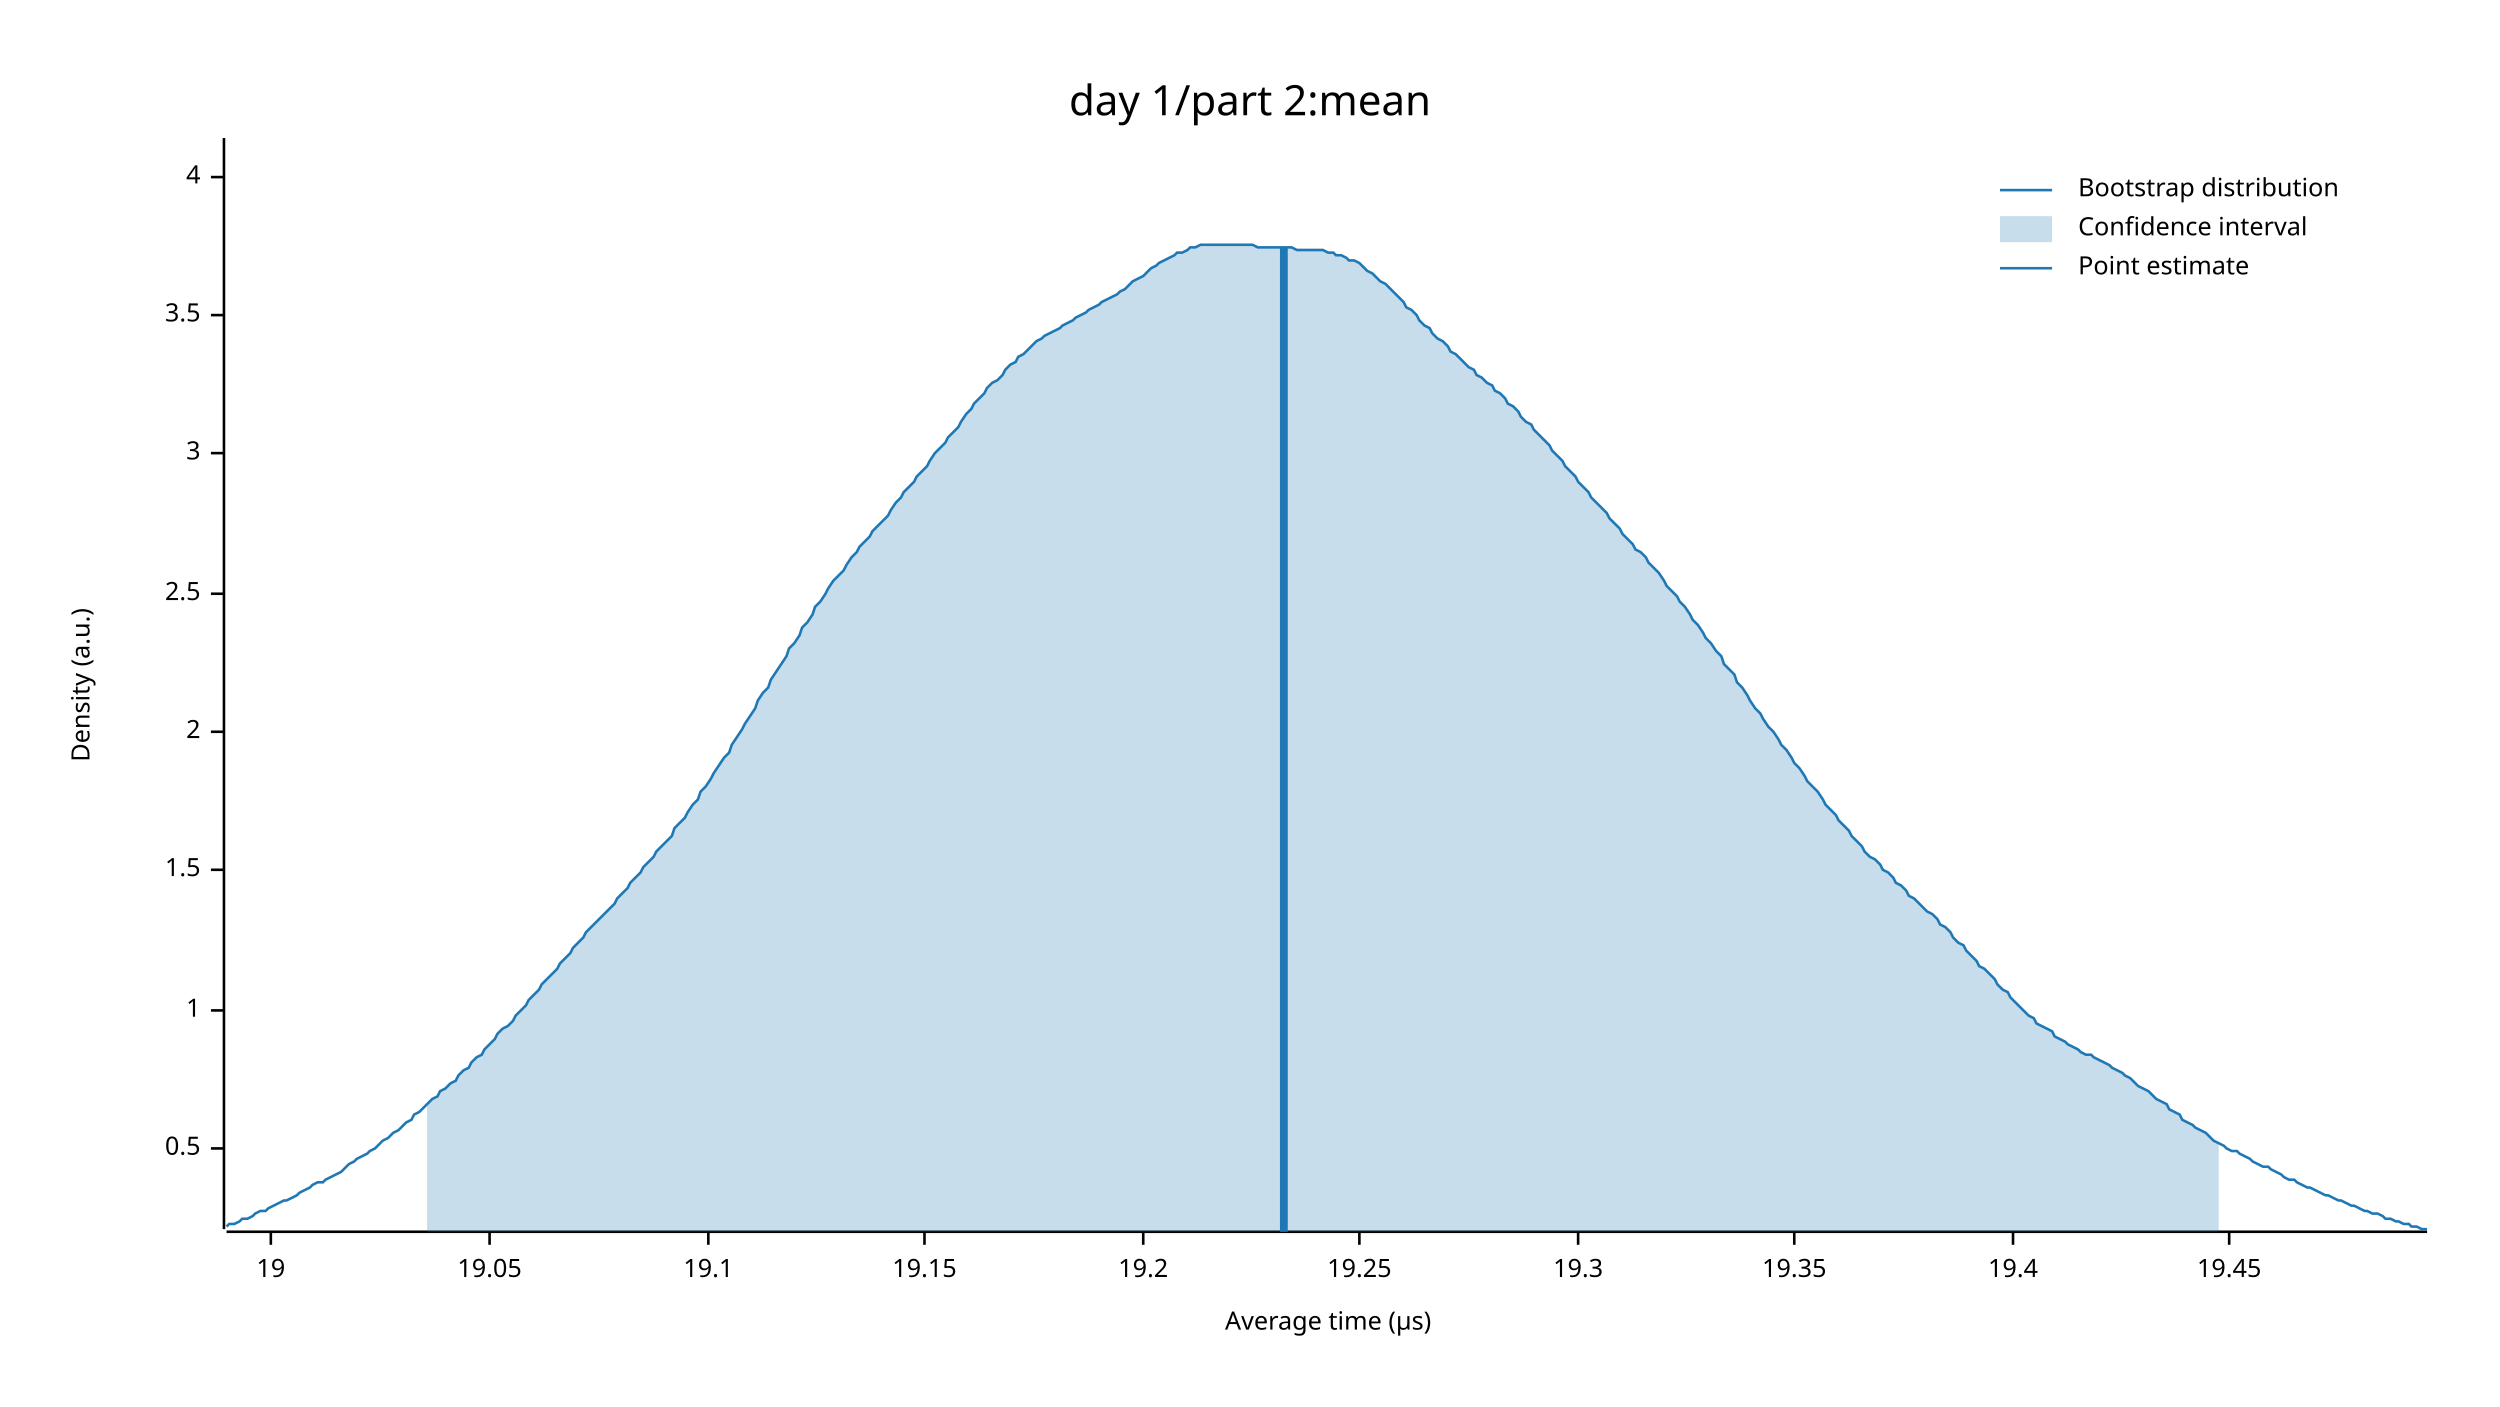
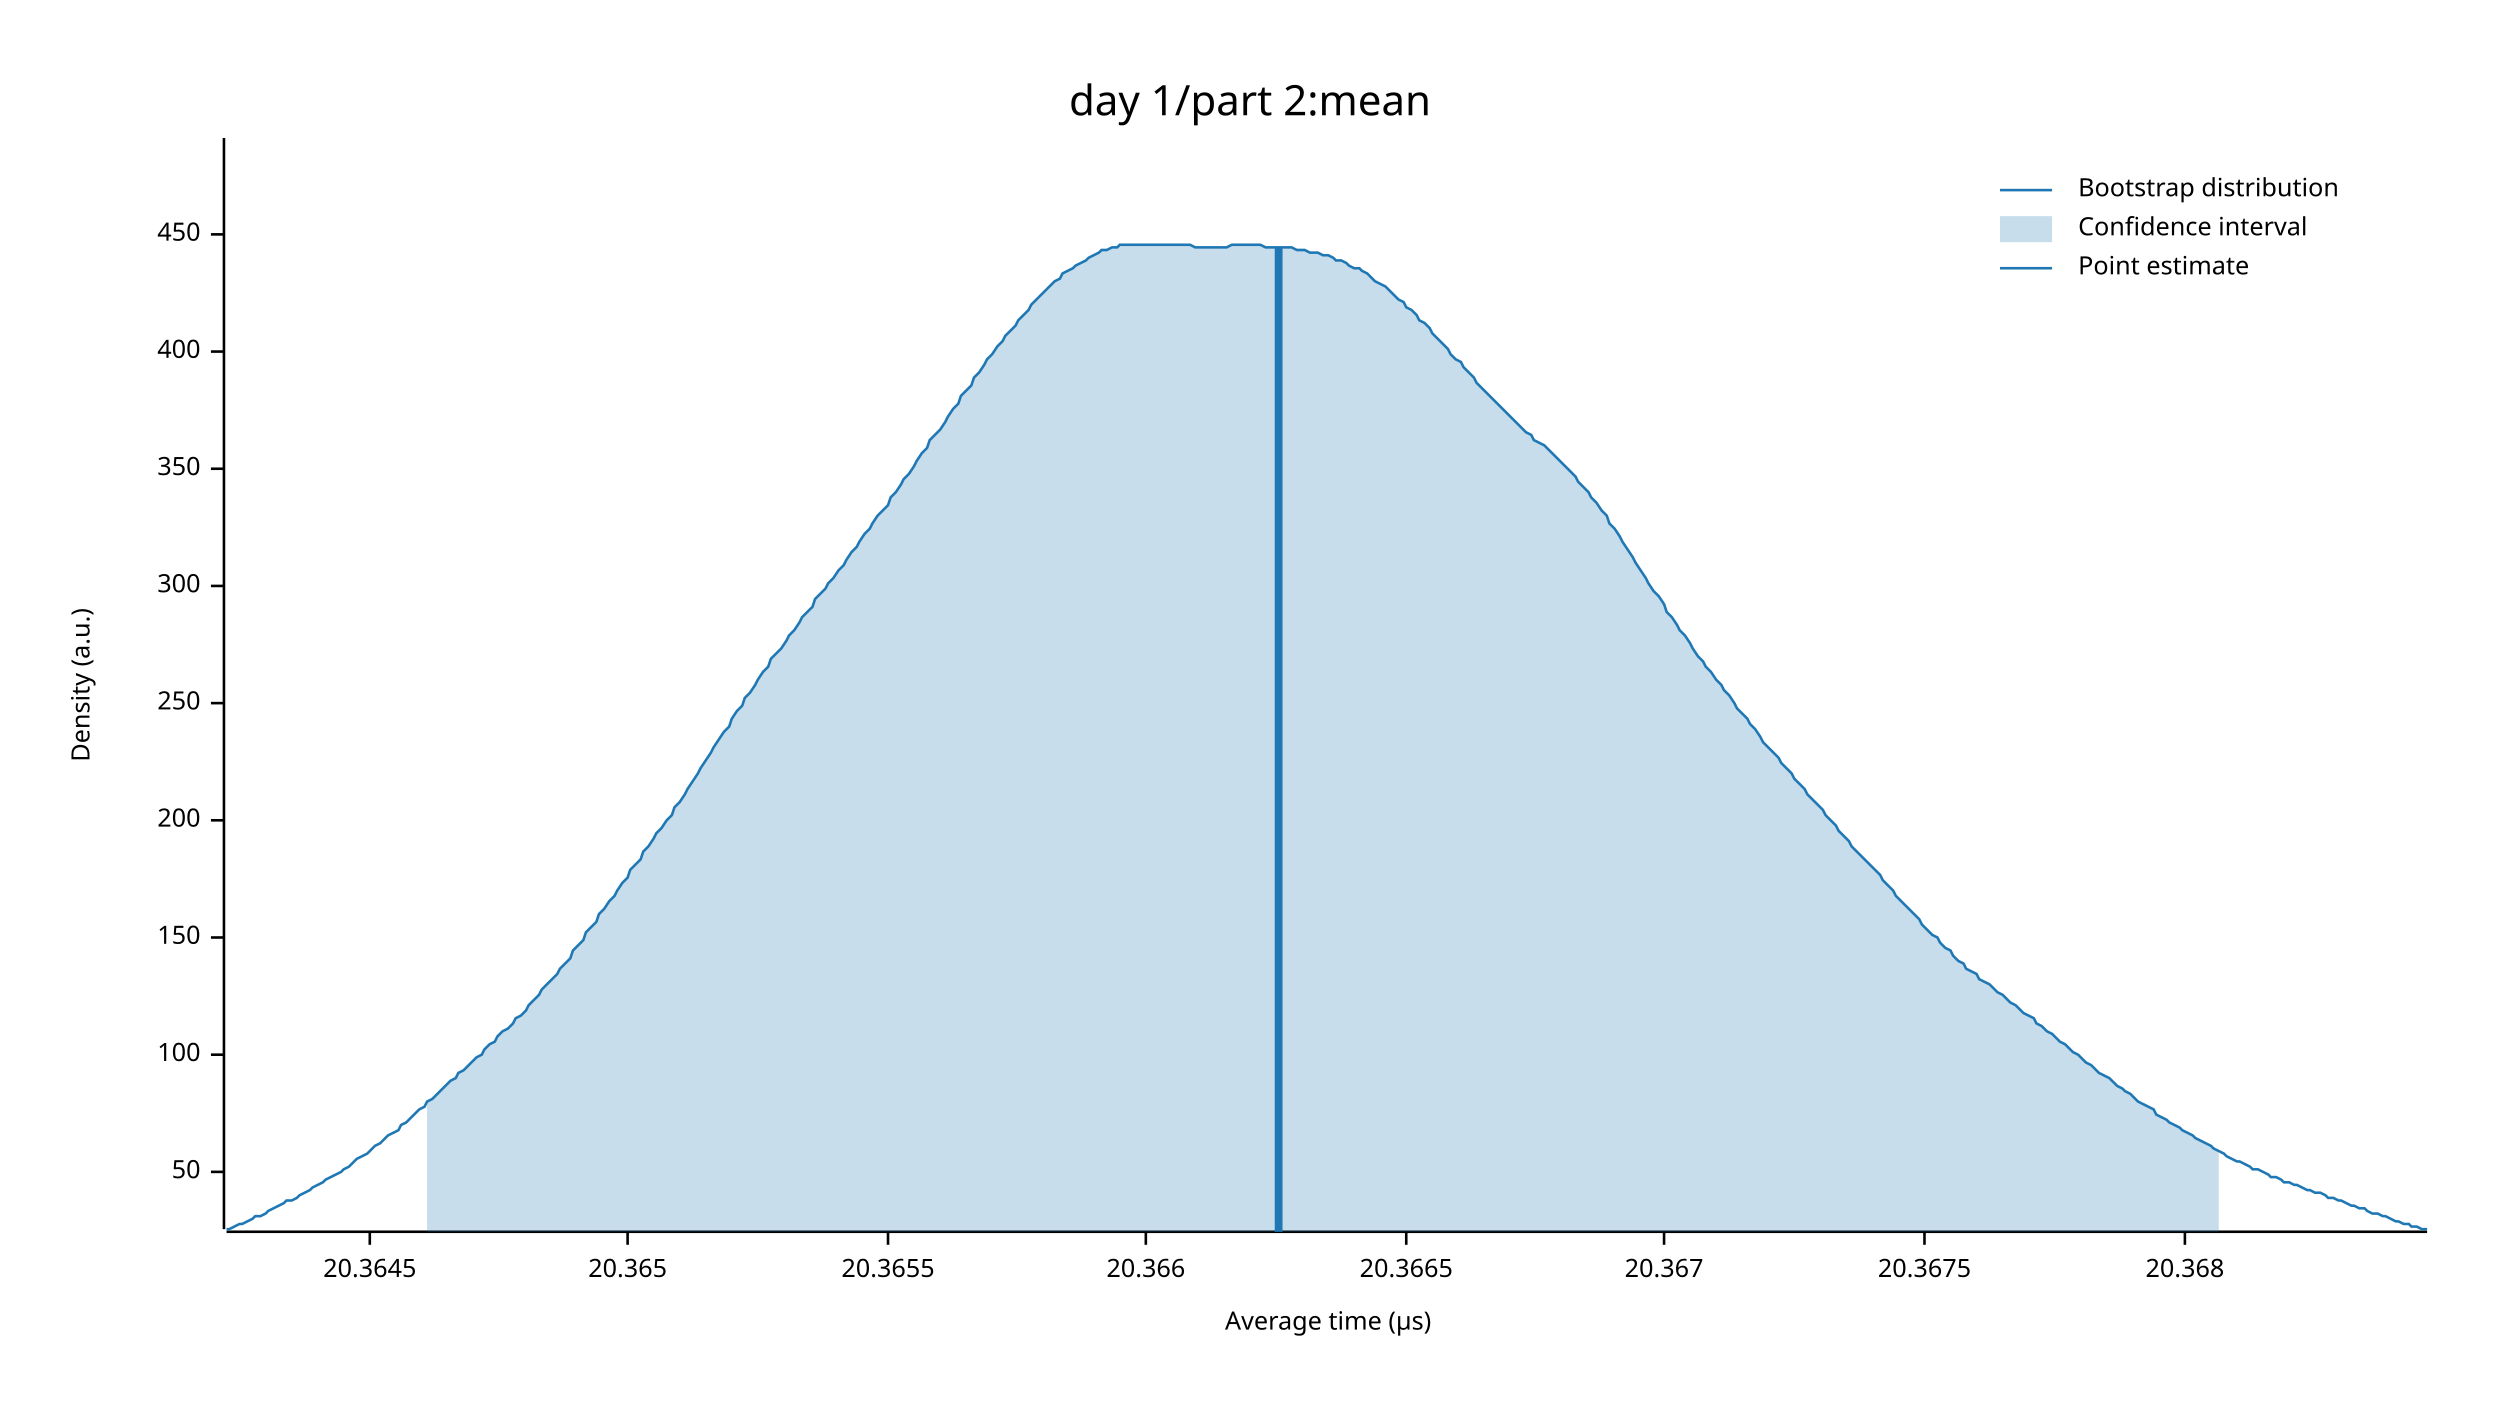
<svg xmlns="http://www.w3.org/2000/svg" width="960" height="540" viewBox="0 0 960 540">
  <text x="480" y="32" dy="0.76em" text-anchor="middle" font-family="sans-serif" font-size="16.129" opacity="1" fill="#000000">
day 1/part 2:mean
</text>
  <text x="27" y="263" dy="0.76em" text-anchor="middle" font-family="sans-serif" font-size="9.677" opacity="1" fill="#000000" transform="rotate(270, 27, 263)">
Density (a.u.)
</text>
  <text x="510" y="513" dy="-0.5ex" text-anchor="middle" font-family="sans-serif" font-size="9.677" opacity="1" fill="#000000">
Average time (µs)
</text>
  <polyline fill="none" opacity="1" stroke="#000000" stroke-width="1" points="86,53 86,472 " />
-   <text x="77" y="441" dy="0.5ex" text-anchor="end" font-family="sans-serif" font-size="9.677" opacity="1" fill="#000000">
- 0.5
+   <text x="77" y="450" dy="0.5ex" text-anchor="end" font-family="sans-serif" font-size="9.677" opacity="1" fill="#000000">
+ 50
</text>
-   <polyline fill="none" opacity="1" stroke="#000000" stroke-width="1" points="81,441 86,441 " />
-   <text x="77" y="388" dy="0.5ex" text-anchor="end" font-family="sans-serif" font-size="9.677" opacity="1" fill="#000000">
- 1
+   <polyline fill="none" opacity="1" stroke="#000000" stroke-width="1" points="81,450 86,450 " />
+   <text x="77" y="405" dy="0.5ex" text-anchor="end" font-family="sans-serif" font-size="9.677" opacity="1" fill="#000000">
+ 100
</text>
-   <polyline fill="none" opacity="1" stroke="#000000" stroke-width="1" points="81,388 86,388 " />
-   <text x="77" y="334" dy="0.5ex" text-anchor="end" font-family="sans-serif" font-size="9.677" opacity="1" fill="#000000">
- 1.5
+   <polyline fill="none" opacity="1" stroke="#000000" stroke-width="1" points="81,405 86,405 " />
+   <text x="77" y="360" dy="0.5ex" text-anchor="end" font-family="sans-serif" font-size="9.677" opacity="1" fill="#000000">
+ 150
</text>
-   <polyline fill="none" opacity="1" stroke="#000000" stroke-width="1" points="81,334 86,334 " />
-   <text x="77" y="281" dy="0.5ex" text-anchor="end" font-family="sans-serif" font-size="9.677" opacity="1" fill="#000000">
- 2
+   <polyline fill="none" opacity="1" stroke="#000000" stroke-width="1" points="81,360 86,360 " />
+   <text x="77" y="315" dy="0.5ex" text-anchor="end" font-family="sans-serif" font-size="9.677" opacity="1" fill="#000000">
+ 200
</text>
-   <polyline fill="none" opacity="1" stroke="#000000" stroke-width="1" points="81,281 86,281 " />
-   <text x="77" y="228" dy="0.5ex" text-anchor="end" font-family="sans-serif" font-size="9.677" opacity="1" fill="#000000">
- 2.5
+   <polyline fill="none" opacity="1" stroke="#000000" stroke-width="1" points="81,315 86,315 " />
+   <text x="77" y="270" dy="0.5ex" text-anchor="end" font-family="sans-serif" font-size="9.677" opacity="1" fill="#000000">
+ 250
</text>
-   <polyline fill="none" opacity="1" stroke="#000000" stroke-width="1" points="81,228 86,228 " />
-   <text x="77" y="174" dy="0.5ex" text-anchor="end" font-family="sans-serif" font-size="9.677" opacity="1" fill="#000000">
- 3
+   <polyline fill="none" opacity="1" stroke="#000000" stroke-width="1" points="81,270 86,270 " />
+   <text x="77" y="225" dy="0.5ex" text-anchor="end" font-family="sans-serif" font-size="9.677" opacity="1" fill="#000000">
+ 300
</text>
-   <polyline fill="none" opacity="1" stroke="#000000" stroke-width="1" points="81,174 86,174 " />
-   <text x="77" y="121" dy="0.5ex" text-anchor="end" font-family="sans-serif" font-size="9.677" opacity="1" fill="#000000">
- 3.5
+   <polyline fill="none" opacity="1" stroke="#000000" stroke-width="1" points="81,225 86,225 " />
+   <text x="77" y="180" dy="0.5ex" text-anchor="end" font-family="sans-serif" font-size="9.677" opacity="1" fill="#000000">
+ 350
</text>
-   <polyline fill="none" opacity="1" stroke="#000000" stroke-width="1" points="81,121 86,121 " />
-   <text x="77" y="68" dy="0.5ex" text-anchor="end" font-family="sans-serif" font-size="9.677" opacity="1" fill="#000000">
- 4
+   <polyline fill="none" opacity="1" stroke="#000000" stroke-width="1" points="81,180 86,180 " />
+   <text x="77" y="135" dy="0.5ex" text-anchor="end" font-family="sans-serif" font-size="9.677" opacity="1" fill="#000000">
+ 400
</text>
-   <polyline fill="none" opacity="1" stroke="#000000" stroke-width="1" points="81,68 86,68 " />
+   <polyline fill="none" opacity="1" stroke="#000000" stroke-width="1" points="81,135 86,135 " />
+   <text x="77" y="90" dy="0.5ex" text-anchor="end" font-family="sans-serif" font-size="9.677" opacity="1" fill="#000000">
+ 450
+ </text>
+   <polyline fill="none" opacity="1" stroke="#000000" stroke-width="1" points="81,90 86,90 " />
  <polyline fill="none" opacity="1" stroke="#000000" stroke-width="1" points="87,473 932,473 " />
-   <text x="104" y="483" dy="0.76em" text-anchor="middle" font-family="sans-serif" font-size="9.677" opacity="1" fill="#000000">
- 19
+   <text x="142" y="483" dy="0.76em" text-anchor="middle" font-family="sans-serif" font-size="9.677" opacity="1" fill="#000000">
+ 20.3645
</text>
-   <polyline fill="none" opacity="1" stroke="#000000" stroke-width="1" points="104,473 104,478 " />
-   <text x="188" y="483" dy="0.76em" text-anchor="middle" font-family="sans-serif" font-size="9.677" opacity="1" fill="#000000">
- 19.05
+   <polyline fill="none" opacity="1" stroke="#000000" stroke-width="1" points="142,473 142,478 " />
+   <text x="241" y="483" dy="0.76em" text-anchor="middle" font-family="sans-serif" font-size="9.677" opacity="1" fill="#000000">
+ 20.365
</text>
-   <polyline fill="none" opacity="1" stroke="#000000" stroke-width="1" points="188,473 188,478 " />
-   <text x="272" y="483" dy="0.76em" text-anchor="middle" font-family="sans-serif" font-size="9.677" opacity="1" fill="#000000">
- 19.1
+   <polyline fill="none" opacity="1" stroke="#000000" stroke-width="1" points="241,473 241,478 " />
+   <text x="341" y="483" dy="0.76em" text-anchor="middle" font-family="sans-serif" font-size="9.677" opacity="1" fill="#000000">
+ 20.3655
</text>
-   <polyline fill="none" opacity="1" stroke="#000000" stroke-width="1" points="272,473 272,478 " />
-   <text x="355" y="483" dy="0.76em" text-anchor="middle" font-family="sans-serif" font-size="9.677" opacity="1" fill="#000000">
- 19.15
+   <polyline fill="none" opacity="1" stroke="#000000" stroke-width="1" points="341,473 341,478 " />
+   <text x="440" y="483" dy="0.76em" text-anchor="middle" font-family="sans-serif" font-size="9.677" opacity="1" fill="#000000">
+ 20.366
</text>
-   <polyline fill="none" opacity="1" stroke="#000000" stroke-width="1" points="355,473 355,478 " />
-   <text x="439" y="483" dy="0.76em" text-anchor="middle" font-family="sans-serif" font-size="9.677" opacity="1" fill="#000000">
- 19.2
+   <polyline fill="none" opacity="1" stroke="#000000" stroke-width="1" points="440,473 440,478 " />
+   <text x="540" y="483" dy="0.76em" text-anchor="middle" font-family="sans-serif" font-size="9.677" opacity="1" fill="#000000">
+ 20.3665
</text>
-   <polyline fill="none" opacity="1" stroke="#000000" stroke-width="1" points="439,473 439,478 " />
-   <text x="522" y="483" dy="0.76em" text-anchor="middle" font-family="sans-serif" font-size="9.677" opacity="1" fill="#000000">
- 19.25
+   <polyline fill="none" opacity="1" stroke="#000000" stroke-width="1" points="540,473 540,478 " />
+   <text x="639" y="483" dy="0.76em" text-anchor="middle" font-family="sans-serif" font-size="9.677" opacity="1" fill="#000000">
+ 20.367
</text>
-   <polyline fill="none" opacity="1" stroke="#000000" stroke-width="1" points="522,473 522,478 " />
-   <text x="606" y="483" dy="0.76em" text-anchor="middle" font-family="sans-serif" font-size="9.677" opacity="1" fill="#000000">
- 19.3
+   <polyline fill="none" opacity="1" stroke="#000000" stroke-width="1" points="639,473 639,478 " />
+   <text x="739" y="483" dy="0.76em" text-anchor="middle" font-family="sans-serif" font-size="9.677" opacity="1" fill="#000000">
+ 20.3675
</text>
-   <polyline fill="none" opacity="1" stroke="#000000" stroke-width="1" points="606,473 606,478 " />
-   <text x="689" y="483" dy="0.76em" text-anchor="middle" font-family="sans-serif" font-size="9.677" opacity="1" fill="#000000">
- 19.35
+   <polyline fill="none" opacity="1" stroke="#000000" stroke-width="1" points="739,473 739,478 " />
+   <text x="839" y="483" dy="0.76em" text-anchor="middle" font-family="sans-serif" font-size="9.677" opacity="1" fill="#000000">
+ 20.368
</text>
-   <polyline fill="none" opacity="1" stroke="#000000" stroke-width="1" points="689,473 689,478 " />
-   <text x="773" y="483" dy="0.76em" text-anchor="middle" font-family="sans-serif" font-size="9.677" opacity="1" fill="#000000">
- 19.4
- </text>
-   <polyline fill="none" opacity="1" stroke="#000000" stroke-width="1" points="773,473 773,478 " />
-   <text x="856" y="483" dy="0.76em" text-anchor="middle" font-family="sans-serif" font-size="9.677" opacity="1" fill="#000000">
- 19.45
- </text>
-   <polyline fill="none" opacity="1" stroke="#000000" stroke-width="1" points="856,473 856,478 " />
-   <polyline fill="none" opacity="1" stroke="#1F78B4" stroke-width="1" points="87,471 88,470 90,470 92,469 93,468 95,468 97,467 98,466 100,465 102,465 103,464 105,463 107,462 109,461 110,461 112,460 114,459 115,458 117,457 119,456 120,455 122,454 124,454 125,453 127,452 129,451 131,450 132,449 134,447 136,446 137,445 139,444 141,443 142,442 144,441 146,439 147,438 149,437 151,435 153,434 154,433 156,431 158,430 159,428 161,427 163,425 164,424 166,422 168,421 169,419 171,418 173,416 175,415 176,413 178,411 180,410 181,408 183,406 185,405 186,403 188,401 190,399 191,397 193,395 195,394 197,392 198,390 200,388 202,386 203,384 205,382 207,380 208,378 210,376 212,374 214,372 215,370 217,368 219,366 220,364 222,362 224,360 225,358 227,356 229,354 230,353 232,351 234,349 236,347 237,345 239,343 241,341 242,339 244,337 246,335 247,333 249,331 251,329 252,327 254,325 256,323 258,321 259,318 261,316 263,314 264,312 266,309 268,307 269,304 271,302 273,299 274,297 276,294 278,291 280,289 281,286 283,283 285,280 286,278 288,275 290,272 291,269 293,266 295,264 296,261 298,258 300,255 302,252 303,249 305,247 307,244 308,241 310,239 312,236 313,233 315,231 317,228 318,226 320,223 322,221 324,219 325,217 327,214 329,212 330,210 332,208 334,206 335,204 337,202 339,200 341,198 342,196 344,193 346,191 347,189 349,187 351,185 352,183 354,181 356,179 357,177 359,174 361,172 363,170 364,168 366,166 368,164 369,162 371,159 373,157 374,155 376,153 378,151 379,149 381,147 383,146 385,144 386,142 388,140 390,139 391,137 393,136 395,134 396,133 398,131 400,130 401,129 403,128 405,127 407,126 408,125 410,124 412,123 413,122 415,121 417,120 418,119 420,118 422,117 423,116 425,115 427,114 429,113 430,112 432,111 434,109 435,108 437,107 439,106 440,105 442,103 444,102 445,101 447,100 449,99 451,98 452,97 454,97 456,96 457,95 459,95 461,94 462,94 464,94 466,94 468,94 469,94 471,94 473,94 474,94 476,94 478,94 479,94 481,94 483,95 484,95 486,95 488,95 490,95 491,95 493,95 495,95 496,95 498,96 500,96 501,96 503,96 505,96 506,96 508,96 510,97 512,97 513,98 515,98 517,99 518,100 520,100 522,101 523,102 525,104 527,105 528,106 530,108 532,109 534,111 535,112 537,114 539,116 540,118 542,119 544,121 545,123 547,125 549,126 550,128 552,130 554,131 556,133 557,135 559,136 561,138 562,139 564,141 566,142 567,144 569,145 571,147 573,148 574,150 576,151 578,153 579,155 581,156 583,158 584,160 586,162 588,163 589,165 591,167 593,169 595,171 596,173 598,175 600,177 601,179 603,181 605,183 606,185 608,187 610,189 611,191 613,193 615,195 617,197 618,199 620,201 622,203 623,205 625,207 627,209 628,211 630,212 632,214 633,216 635,218 637,220 639,223 640,225 642,227 644,229 645,231 647,233 649,236 650,238 652,240 654,243 655,245 657,247 659,250 661,252 662,255 664,257 666,259 667,262 669,264 671,267 672,269 674,272 676,274 677,276 679,279 681,281 683,284 684,286 686,288 688,291 689,293 691,295 693,298 694,300 696,302 698,304 700,307 701,309 703,311 705,313 706,315 708,317 710,319 711,321 713,323 715,325 716,327 718,329 720,330 722,332 723,334 725,335 727,337 728,339 730,340 732,342 733,344 735,345 737,347 738,348 740,350 742,351 744,353 745,355 747,356 749,358 750,360 752,362 754,363 755,365 757,367 759,369 760,371 762,372 764,374 766,376 767,378 769,380 771,381 772,383 774,385 776,387 777,388 779,390 781,391 782,393 784,394 786,395 788,396 789,398 791,399 793,400 794,401 796,402 798,403 799,404 801,405 803,405 804,406 806,407 808,408 810,409 811,410 813,411 815,412 816,413 818,414 820,416 821,417 823,418 825,419 827,421 828,422 830,423 832,424 833,426 835,427 837,428 838,430 840,431 842,432 843,433 845,434 847,435 849,437 850,438 852,439 854,440 855,441 857,442 859,442 860,443 862,444 864,445 865,446 867,447 869,448 871,448 872,449 874,450 876,451 877,452 879,453 881,453 882,454 884,455 886,456 887,456 889,457 891,458 893,459 894,459 896,460 898,461 899,461 901,462 903,463 904,463 906,464 908,465 909,465 911,466 913,466 915,467 916,468 918,468 920,469 921,469 923,470 925,470 926,471 928,471 930,472 932,472 " />
-   <polygon opacity="0.25" fill="#1F78B4" points="164,424 166,422 168,421 169,419 171,418 173,416 175,415 176,413 178,411 180,410 181,408 183,406 185,405 186,403 188,401 190,399 191,397 193,395 195,394 197,392 198,390 200,388 202,386 203,384 205,382 207,380 208,378 210,376 212,374 214,372 215,370 217,368 219,366 220,364 222,362 224,360 225,358 227,356 229,354 230,353 232,351 234,349 236,347 237,345 239,343 241,341 242,339 244,337 246,335 247,333 249,331 251,329 252,327 254,325 256,323 258,321 259,318 261,316 263,314 264,312 266,309 268,307 269,304 271,302 273,299 274,297 276,294 278,291 280,289 281,286 283,283 285,280 286,278 288,275 290,272 291,269 293,266 295,264 296,261 298,258 300,255 302,252 303,249 305,247 307,244 308,241 310,239 312,236 313,233 315,231 317,228 318,226 320,223 322,221 324,219 325,217 327,214 329,212 330,210 332,208 334,206 335,204 337,202 339,200 341,198 342,196 344,193 346,191 347,189 349,187 351,185 352,183 354,181 356,179 357,177 359,174 361,172 363,170 364,168 366,166 368,164 369,162 371,159 373,157 374,155 376,153 378,151 379,149 381,147 383,146 385,144 386,142 388,140 390,139 391,137 393,136 395,134 396,133 398,131 400,130 401,129 403,128 405,127 407,126 408,125 410,124 412,123 413,122 415,121 417,120 418,119 420,118 422,117 423,116 425,115 427,114 429,113 430,112 432,111 434,109 435,108 437,107 439,106 440,105 442,103 444,102 445,101 447,100 449,99 451,98 452,97 454,97 456,96 457,95 459,95 461,94 462,94 464,94 466,94 468,94 469,94 471,94 473,94 474,94 476,94 478,94 479,94 481,94 483,95 484,95 486,95 488,95 490,95 491,95 493,95 495,95 496,95 498,96 500,96 501,96 503,96 505,96 506,96 508,96 510,97 512,97 513,98 515,98 517,99 518,100 520,100 522,101 523,102 525,104 527,105 528,106 530,108 532,109 534,111 535,112 537,114 539,116 540,118 542,119 544,121 545,123 547,125 549,126 550,128 552,130 554,131 556,133 557,135 559,136 561,138 562,139 564,141 566,142 567,144 569,145 571,147 573,148 574,150 576,151 578,153 579,155 581,156 583,158 584,160 586,162 588,163 589,165 591,167 593,169 595,171 596,173 598,175 600,177 601,179 603,181 605,183 606,185 608,187 610,189 611,191 613,193 615,195 617,197 618,199 620,201 622,203 623,205 625,207 627,209 628,211 630,212 632,214 633,216 635,218 637,220 639,223 640,225 642,227 644,229 645,231 647,233 649,236 650,238 652,240 654,243 655,245 657,247 659,250 661,252 662,255 664,257 666,259 667,262 669,264 671,267 672,269 674,272 676,274 677,276 679,279 681,281 683,284 684,286 686,288 688,291 689,293 691,295 693,298 694,300 696,302 698,304 700,307 701,309 703,311 705,313 706,315 708,317 710,319 711,321 713,323 715,325 716,327 718,329 720,330 722,332 723,334 725,335 727,337 728,339 730,340 732,342 733,344 735,345 737,347 738,348 740,350 742,351 744,353 745,355 747,356 749,358 750,360 752,362 754,363 755,365 757,367 759,369 760,371 762,372 764,374 766,376 767,378 769,380 771,381 772,383 774,385 776,387 777,388 779,390 781,391 782,393 784,394 786,395 788,396 789,398 791,399 793,400 794,401 796,402 798,403 799,404 801,405 803,405 804,406 806,407 808,408 810,409 811,410 813,411 815,412 816,413 818,414 820,416 821,417 823,418 825,419 827,421 828,422 830,423 832,424 833,426 835,427 837,428 838,430 840,431 842,432 843,433 845,434 847,435 849,437 850,438 852,439 852,473 164,473 " />
-   <polyline fill="none" opacity="1" stroke="#1F78B4" stroke-width="3" points="493,473 493,95 " />
+   <polyline fill="none" opacity="1" stroke="#000000" stroke-width="1" points="839,473 839,478 " />
+   <polyline fill="none" opacity="1" stroke="#1F78B4" stroke-width="1" points="87,472 88,472 90,471 92,470 93,470 95,469 97,468 98,467 100,467 102,466 103,465 105,464 107,463 109,462 110,461 112,461 114,460 115,459 117,458 119,457 120,456 122,455 124,454 125,453 127,452 129,451 131,450 132,449 134,448 136,446 137,445 139,444 141,443 142,442 144,440 146,439 147,438 149,436 151,435 153,434 154,432 156,431 158,429 159,428 161,426 163,425 164,423 166,422 168,420 169,419 171,417 173,415 175,414 176,412 178,411 180,409 181,408 183,406 185,405 186,403 188,401 190,400 191,398 193,396 195,395 197,393 198,391 200,390 202,388 203,386 205,384 207,382 208,380 210,378 212,376 214,374 215,372 217,370 219,368 220,365 222,363 224,361 225,358 227,356 229,354 230,351 232,349 234,346 236,344 237,342 239,339 241,337 242,334 244,332 246,330 247,327 249,325 251,322 252,320 254,318 256,315 258,313 259,310 261,308 263,305 264,303 266,300 268,297 269,295 271,292 273,289 274,287 276,284 278,281 280,279 281,276 283,273 285,271 286,268 288,266 290,263 291,261 293,258 295,256 296,253 298,251 300,249 302,246 303,244 305,242 307,239 308,237 310,235 312,233 313,230 315,228 317,226 318,224 320,222 322,219 324,217 325,215 327,212 329,210 330,208 332,205 334,203 335,201 337,198 339,196 341,194 342,191 344,189 346,186 347,184 349,182 351,179 352,177 354,174 356,172 357,169 359,167 361,165 363,162 364,160 366,157 368,155 369,152 371,150 373,148 374,145 376,143 378,140 379,138 381,136 383,133 385,131 386,129 388,127 390,125 391,123 393,121 395,119 396,117 398,115 400,113 401,112 403,110 405,108 407,107 408,105 410,104 412,103 413,102 415,101 417,100 418,99 420,98 422,97 423,96 425,96 427,95 429,95 430,94 432,94 434,94 435,94 437,94 439,94 440,94 442,94 444,94 445,94 447,94 449,94 451,94 452,94 454,94 456,94 457,94 459,95 461,95 462,95 464,95 466,95 468,95 469,95 471,95 473,94 474,94 476,94 478,94 479,94 481,94 483,94 484,94 486,95 488,95 490,95 491,95 493,95 495,95 496,95 498,96 500,96 501,96 503,97 505,97 506,97 508,98 510,98 512,99 513,100 515,100 517,101 518,102 520,103 522,103 523,104 525,105 527,107 528,108 530,109 532,110 534,112 535,113 537,115 539,116 540,118 542,119 544,121 545,123 547,124 549,126 550,128 552,130 554,132 556,134 557,136 559,138 561,139 562,141 564,143 566,145 567,147 569,149 571,151 573,153 574,154 576,156 578,158 579,159 581,161 583,163 584,164 586,166 588,167 589,169 591,170 593,171 595,173 596,174 598,176 600,178 601,179 603,181 605,183 606,185 608,187 610,189 611,191 613,193 615,196 617,198 618,201 620,203 622,206 623,208 625,211 627,214 628,216 630,219 632,222 633,224 635,227 637,229 639,232 640,235 642,237 644,240 645,242 647,244 649,247 650,249 652,252 654,254 655,256 657,258 659,261 661,263 662,265 664,267 666,270 667,272 669,274 671,276 672,278 674,280 676,283 677,285 679,287 681,289 683,291 684,293 686,295 688,297 689,299 691,301 693,303 694,305 696,307 698,309 700,311 701,313 703,315 705,317 706,319 708,321 710,323 711,325 713,327 715,329 716,330 718,332 720,334 722,336 723,338 725,340 727,342 728,344 730,346 732,348 733,349 735,351 737,353 738,355 740,357 742,359 744,360 745,362 747,364 749,365 750,367 752,369 754,370 755,372 757,373 759,374 760,376 762,377 764,378 766,380 767,381 769,382 771,384 772,385 774,386 776,388 777,389 779,390 781,391 782,393 784,394 786,396 788,397 789,398 791,400 793,401 794,402 796,404 798,405 799,406 801,408 803,409 804,410 806,412 808,413 810,414 811,415 813,417 815,418 816,419 818,420 820,422 821,423 823,424 825,425 827,426 828,428 830,429 832,430 833,431 835,432 837,433 838,434 840,435 842,436 843,437 845,438 847,439 849,440 850,441 852,442 854,443 855,444 857,445 859,446 860,446 862,447 864,448 865,449 867,449 869,450 871,451 872,452 874,452 876,453 877,454 879,454 881,455 882,455 884,456 886,457 887,457 889,458 891,458 893,459 894,460 896,460 898,461 899,461 901,462 903,463 904,463 906,464 908,464 909,465 911,466 913,466 915,467 916,467 918,468 920,469 921,469 923,470 925,470 926,471 928,471 930,472 932,472 " />
+   <polygon opacity="0.25" fill="#1F78B4" points="164,423 166,422 168,420 169,419 171,417 173,415 175,414 176,412 178,411 180,409 181,408 183,406 185,405 186,403 188,401 190,400 191,398 193,396 195,395 197,393 198,391 200,390 202,388 203,386 205,384 207,382 208,380 210,378 212,376 214,374 215,372 217,370 219,368 220,365 222,363 224,361 225,358 227,356 229,354 230,351 232,349 234,346 236,344 237,342 239,339 241,337 242,334 244,332 246,330 247,327 249,325 251,322 252,320 254,318 256,315 258,313 259,310 261,308 263,305 264,303 266,300 268,297 269,295 271,292 273,289 274,287 276,284 278,281 280,279 281,276 283,273 285,271 286,268 288,266 290,263 291,261 293,258 295,256 296,253 298,251 300,249 302,246 303,244 305,242 307,239 308,237 310,235 312,233 313,230 315,228 317,226 318,224 320,222 322,219 324,217 325,215 327,212 329,210 330,208 332,205 334,203 335,201 337,198 339,196 341,194 342,191 344,189 346,186 347,184 349,182 351,179 352,177 354,174 356,172 357,169 359,167 361,165 363,162 364,160 366,157 368,155 369,152 371,150 373,148 374,145 376,143 378,140 379,138 381,136 383,133 385,131 386,129 388,127 390,125 391,123 393,121 395,119 396,117 398,115 400,113 401,112 403,110 405,108 407,107 408,105 410,104 412,103 413,102 415,101 417,100 418,99 420,98 422,97 423,96 425,96 427,95 429,95 430,94 432,94 434,94 435,94 437,94 439,94 440,94 442,94 444,94 445,94 447,94 449,94 451,94 452,94 454,94 456,94 457,94 459,95 461,95 462,95 464,95 466,95 468,95 469,95 471,95 473,94 474,94 476,94 478,94 479,94 481,94 483,94 484,94 486,95 488,95 490,95 491,95 493,95 495,95 496,95 498,96 500,96 501,96 503,97 505,97 506,97 508,98 510,98 512,99 513,100 515,100 517,101 518,102 520,103 522,103 523,104 525,105 527,107 528,108 530,109 532,110 534,112 535,113 537,115 539,116 540,118 542,119 544,121 545,123 547,124 549,126 550,128 552,130 554,132 556,134 557,136 559,138 561,139 562,141 564,143 566,145 567,147 569,149 571,151 573,153 574,154 576,156 578,158 579,159 581,161 583,163 584,164 586,166 588,167 589,169 591,170 593,171 595,173 596,174 598,176 600,178 601,179 603,181 605,183 606,185 608,187 610,189 611,191 613,193 615,196 617,198 618,201 620,203 622,206 623,208 625,211 627,214 628,216 630,219 632,222 633,224 635,227 637,229 639,232 640,235 642,237 644,240 645,242 647,244 649,247 650,249 652,252 654,254 655,256 657,258 659,261 661,263 662,265 664,267 666,270 667,272 669,274 671,276 672,278 674,280 676,283 677,285 679,287 681,289 683,291 684,293 686,295 688,297 689,299 691,301 693,303 694,305 696,307 698,309 700,311 701,313 703,315 705,317 706,319 708,321 710,323 711,325 713,327 715,329 716,330 718,332 720,334 722,336 723,338 725,340 727,342 728,344 730,346 732,348 733,349 735,351 737,353 738,355 740,357 742,359 744,360 745,362 747,364 749,365 750,367 752,369 754,370 755,372 757,373 759,374 760,376 762,377 764,378 766,380 767,381 769,382 771,384 772,385 774,386 776,388 777,389 779,390 781,391 782,393 784,394 786,396 788,397 789,398 791,400 793,401 794,402 796,404 798,405 799,406 801,408 803,409 804,410 806,412 808,413 810,414 811,415 813,417 815,418 816,419 818,420 820,422 821,423 823,424 825,425 827,426 828,428 830,429 832,430 833,431 835,432 837,433 838,434 840,435 842,436 843,437 845,438 847,439 849,440 850,441 852,442 852,473 164,473 " />
+   <polyline fill="none" opacity="1" stroke="#1F78B4" stroke-width="3" points="491,473 491,95 " />
  <text x="798" y="68" dy="0.76em" text-anchor="start" font-family="sans-serif" font-size="9.677" opacity="1" fill="#000000">
Bootstrap distribution
</text>
  <text x="798" y="83" dy="0.76em" text-anchor="start" font-family="sans-serif" font-size="9.677" opacity="1" fill="#000000">
Confidence interval
</text>
  <text x="798" y="98" dy="0.76em" text-anchor="start" font-family="sans-serif" font-size="9.677" opacity="1" fill="#000000">
Point estimate
</text>
  <polyline fill="none" opacity="1" stroke="#1F78B4" stroke-width="1" points="768,73 788,73 " />
  <rect x="768" y="83" width="20" height="10" opacity="0.25" fill="#1F78B4" stroke="none" />
  <polyline fill="none" opacity="1" stroke="#1F78B4" stroke-width="1" points="768,103 788,103 " />
</svg>
